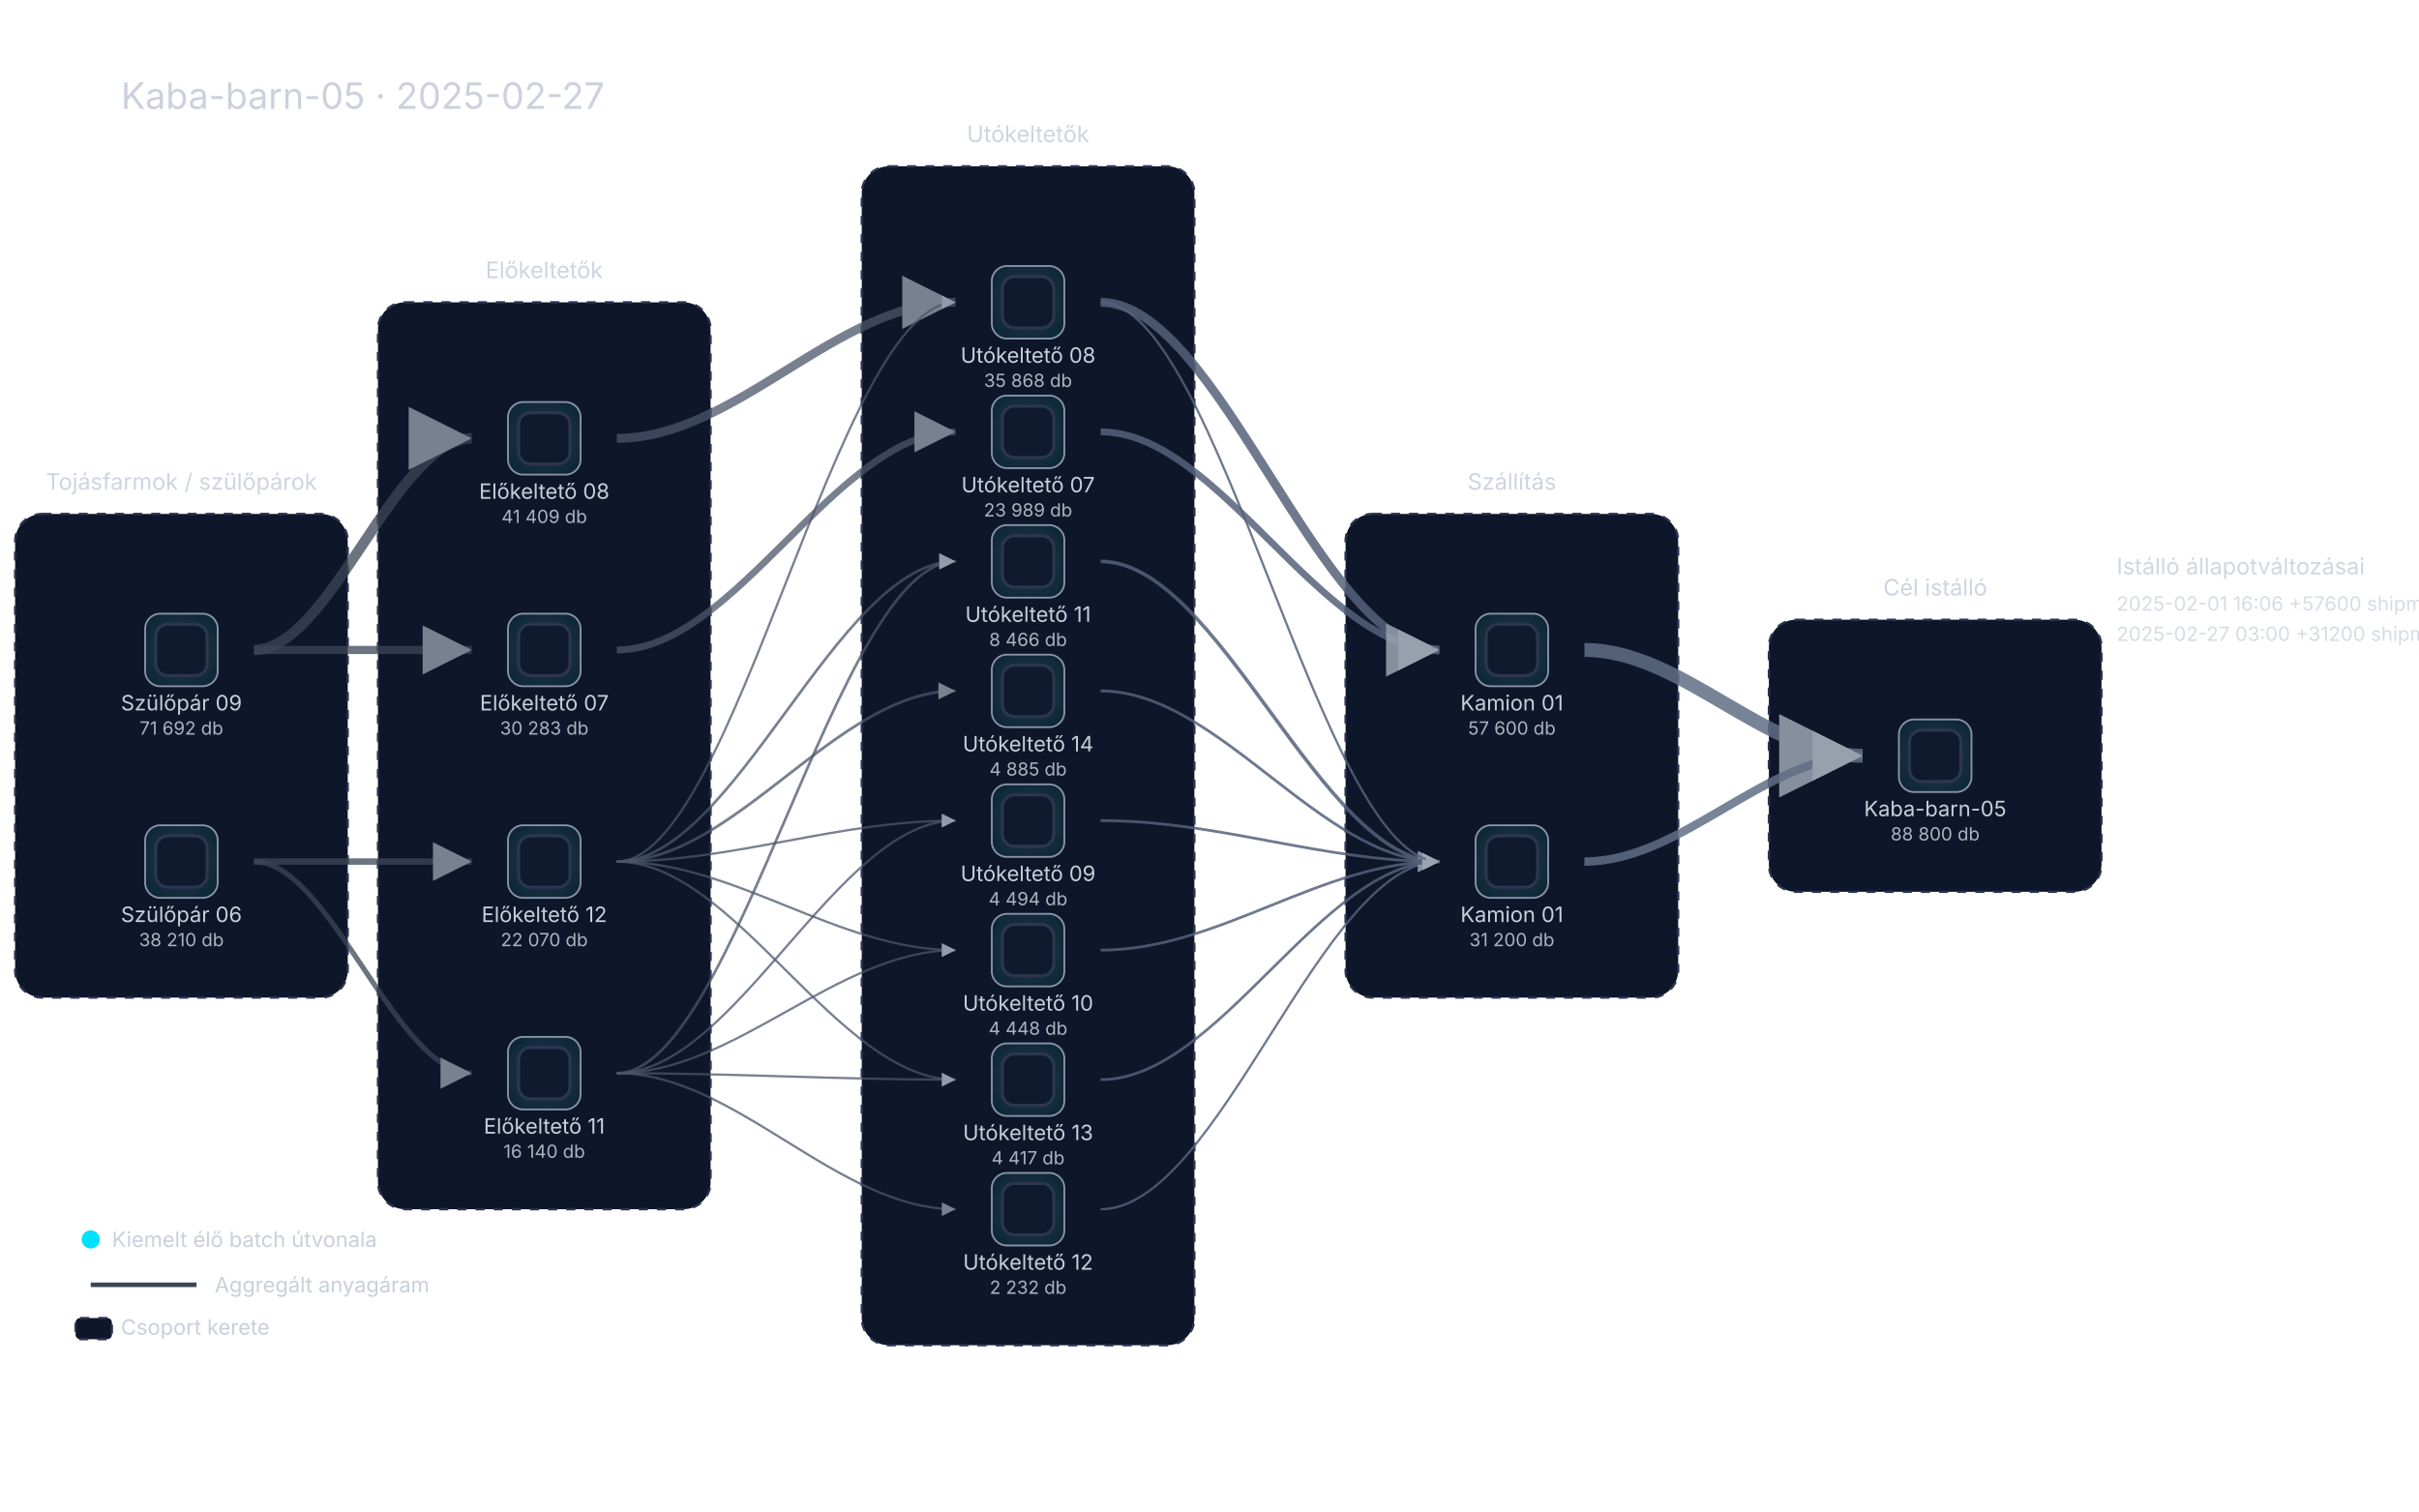
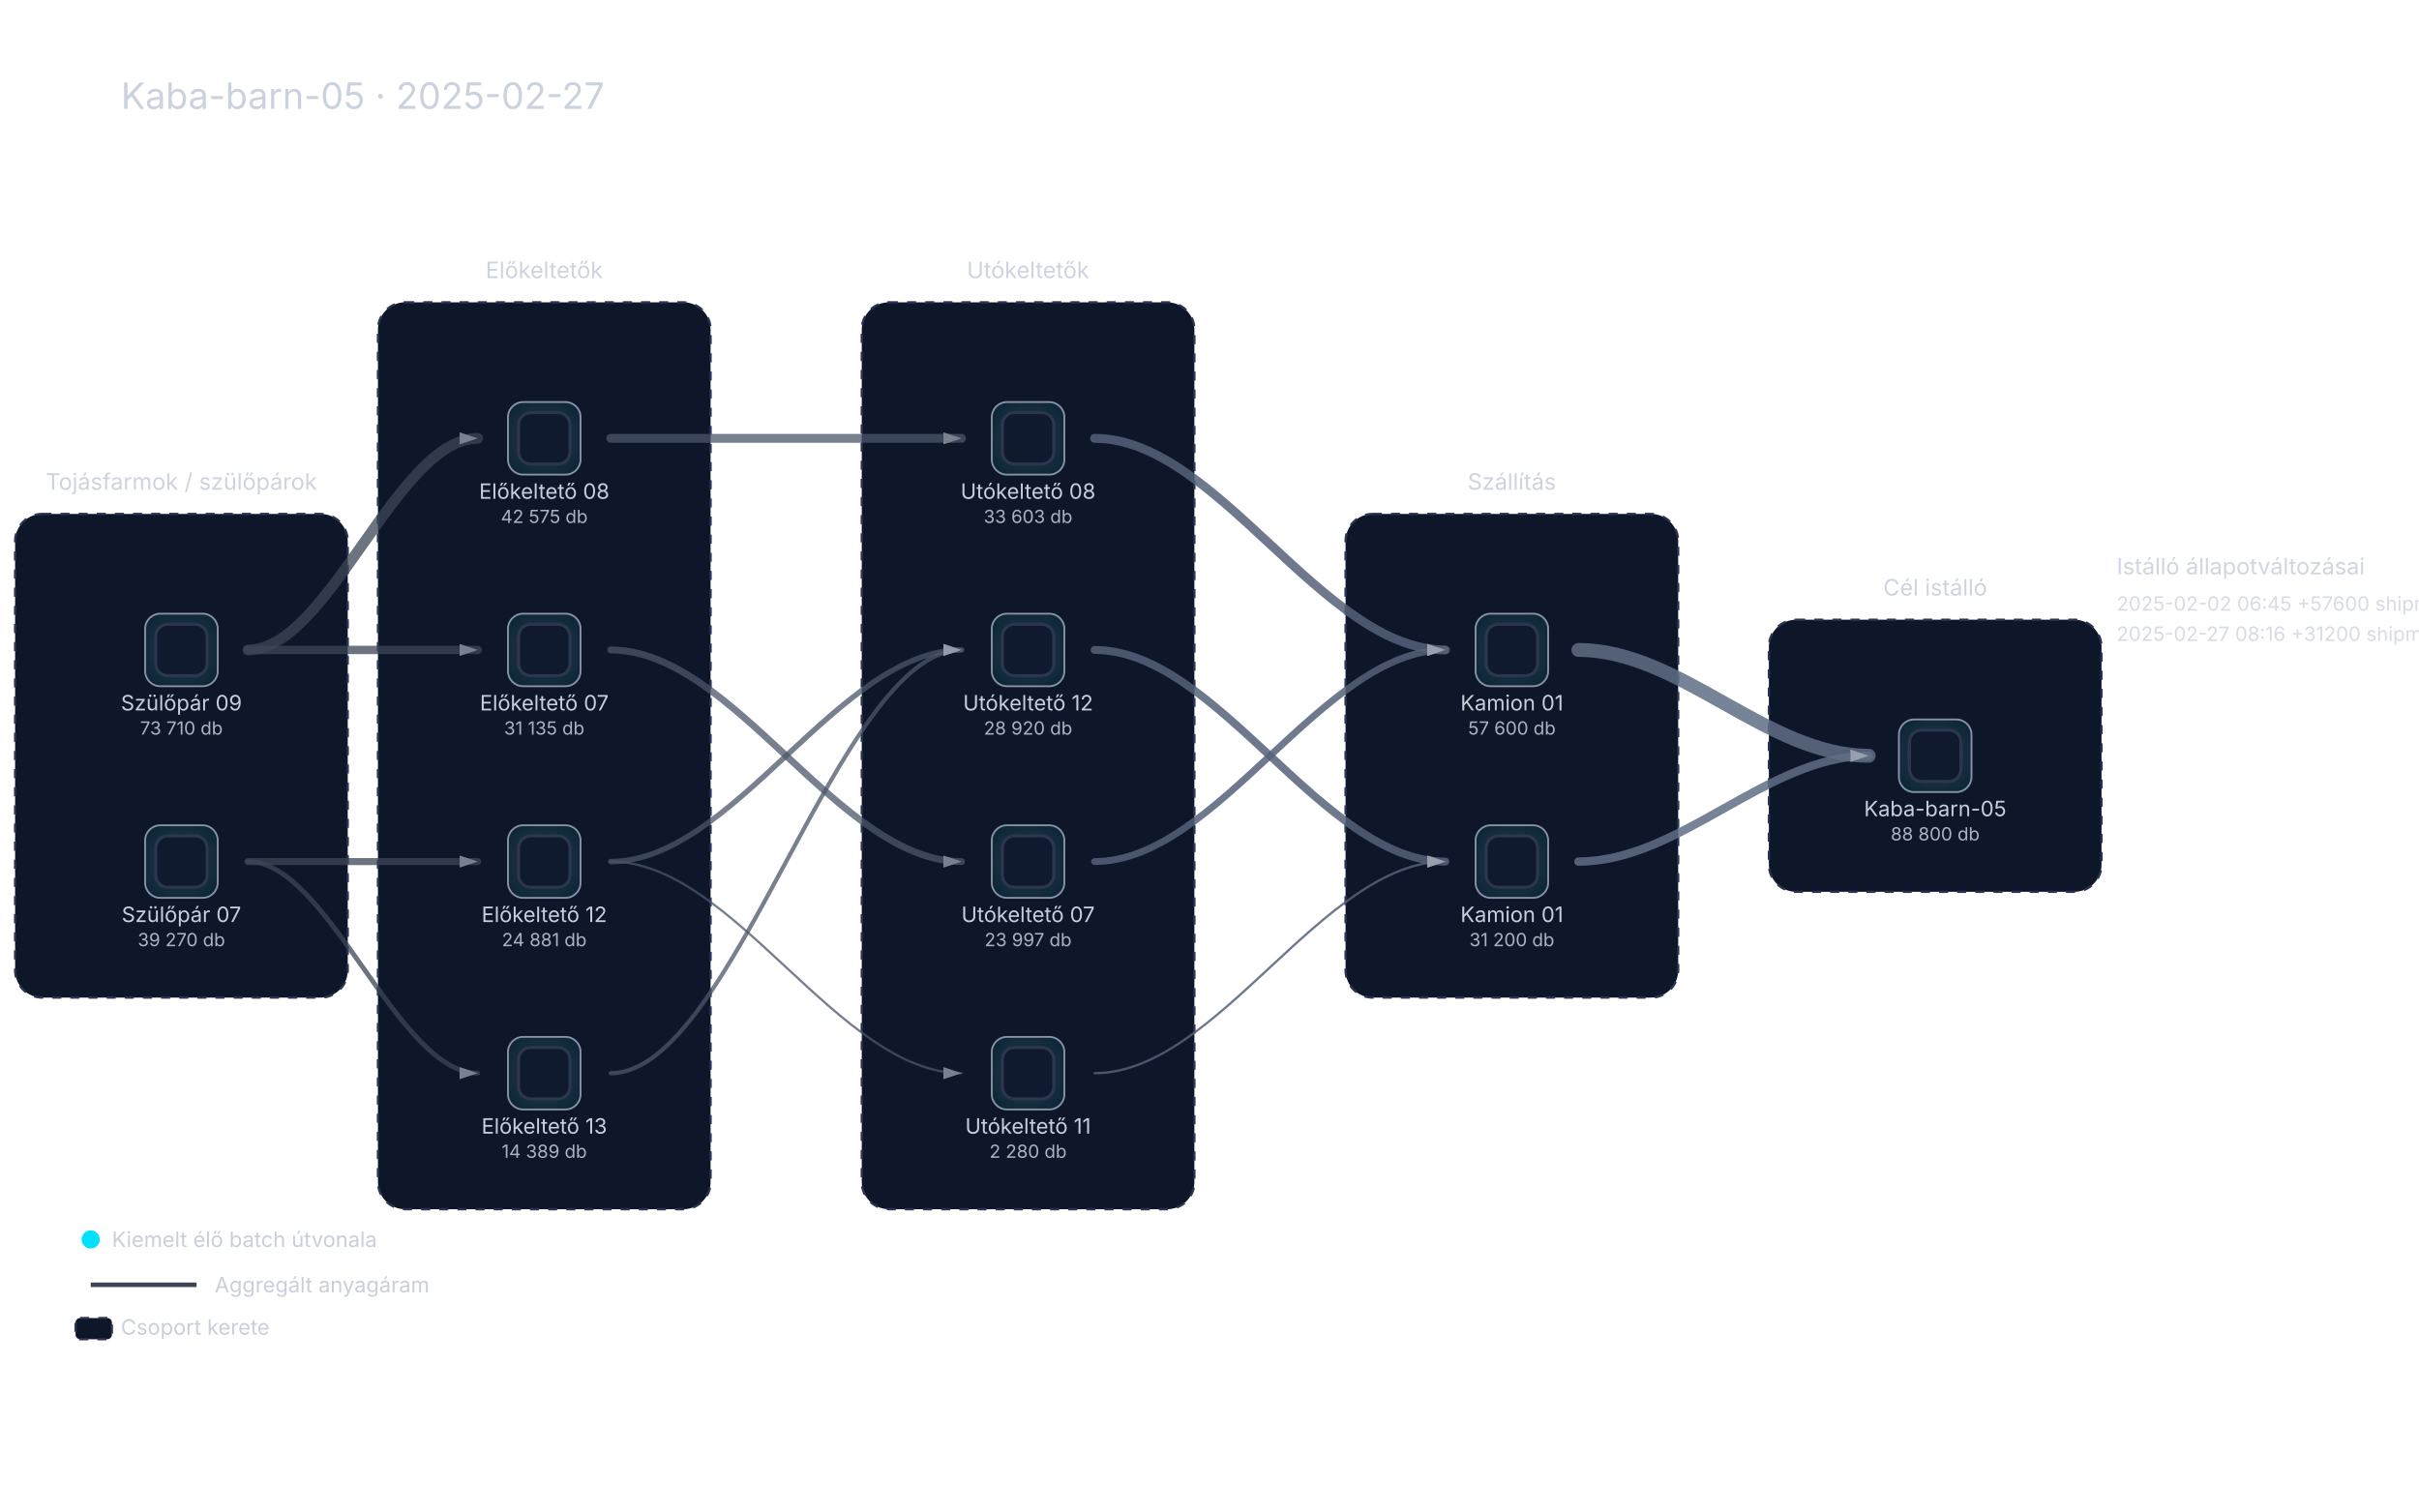
<svg xmlns="http://www.w3.org/2000/svg" width="1600" height="1000" viewBox="0 0 1600 1000" style="background:#0b1220">
  <defs>
    <radialGradient id="nodeGlow" cx="50%" cy="50%" r="60%">
      <stop offset="0%" stop-color="#ffffff" stop-opacity="0.15" />
      <stop offset="100%" stop-color="#00ddeb" stop-opacity="0.08" />
    </radialGradient>
    <filter id="softGlow" x="-50%" y="-50%" width="200%" height="200%">
      <feGaussianBlur stdDeviation="6" result="blur" />
      <feMerge>
        <feMergeNode in="blur" />
        <feMergeNode in="SourceGraphic" />
      </feMerge>
    </filter>
-     <marker id="arrow" markerWidth="8" markerHeight="8" refX="6" refY="3" orient="auto">
-       <path d="M0,0 L6,3 L0,6 Z" fill="#9aa4b2" />
+     <marker id="arrow" markerUnits="userSpaceOnUse" markerWidth="14" markerHeight="8" refX="12" refY="4" orient="auto">
+       <path d="M0,0 L12,4 L0,8 Z" fill="#9aa4b2" />
    </marker>
-     <marker id="arrowBright" markerWidth="10" markerHeight="10" refX="7" refY="5" orient="auto">
-       <path d="M0,0 L9,5 L0,10 Z" fill="#00e0ff" />
+     <marker id="arrowBright" markerUnits="userSpaceOnUse" markerWidth="16" markerHeight="10" refX="14" refY="5" orient="auto">
+       <path d="M0,0 L14,5 L0,10 Z" fill="#00e0ff" />
    </marker>
    <style>
                .label { font-family: Inter, system-ui, -apple-system, Segoe UI, Roboto; fill:#c8cfdb; }
            </style>
  </defs>
  <g class="group" id="group-parent">
    <rect x="10.0" y="340.0" width="220.0" height="320.0" rx="18" ry="18" fill="#0e172a" stroke="#2a3450" stroke-width="1.5" stroke-dasharray="6 6" />
    <text class="label" x="120.0" y="324.0" text-anchor="middle" font-size="15" opacity="0.9">Tojásfarmok / szülőpárok</text>
  </g>
  <g class="group" id="group-setter">
    <rect x="250.0" y="200.0" width="220.0" height="600.0" rx="18" ry="18" fill="#0e172a" stroke="#2a3450" stroke-width="1.5" stroke-dasharray="6 6" />
    <text class="label" x="360.0" y="184.0" text-anchor="middle" font-size="15" opacity="0.9">Előkeltetők</text>
  </g>
  <g class="group" id="group-hatcher">
-     <rect x="570.0" y="110.0" width="220.0" height="780.0" rx="18" ry="18" fill="#0e172a" stroke="#2a3450" stroke-width="1.5" stroke-dasharray="6 6" />
-     <text class="label" x="680.0" y="94.0" text-anchor="middle" font-size="15" opacity="0.9">Utókeltetők</text>
+     <rect x="570.0" y="200.0" width="220.0" height="600.0" rx="18" ry="18" fill="#0e172a" stroke="#2a3450" stroke-width="1.5" stroke-dasharray="6 6" />
+     <text class="label" x="680.0" y="184.0" text-anchor="middle" font-size="15" opacity="0.9">Utókeltetők</text>
  </g>
  <g class="group" id="group-truck">
    <rect x="890.0" y="340.0" width="220.0" height="320.0" rx="18" ry="18" fill="#0e172a" stroke="#2a3450" stroke-width="1.5" stroke-dasharray="6 6" />
    <text class="label" x="1000.0" y="324.0" text-anchor="middle" font-size="15" opacity="0.9">Szállítás</text>
  </g>
  <g class="group" id="group-barn">
    <rect x="1170.0" y="410.0" width="220.0" height="180.0" rx="18" ry="18" fill="#0e172a" stroke="#2a3450" stroke-width="1.5" stroke-dasharray="6 6" />
    <text class="label" x="1280.0" y="394.0" text-anchor="middle" font-size="15" opacity="0.9">Cél istálló</text>
  </g>
-   <path d="M168.0,430.0 C218.4,430.0 261.6,430.0 312.0,430.0" fill="none" stroke="#3b4556" stroke-width="5.41" opacity="0.75" marker-end="url(#arrow)" />
-   <path d="M168.0,430.0 C218.4,430.0 261.6,290.0 312.0,290.0" fill="none" stroke="#3b4556" stroke-width="6.95" opacity="0.75" marker-end="url(#arrow)" />
-   <path d="M168.0,570.0 C218.4,570.0 261.6,710.0 312.0,710.0" fill="none" stroke="#3b4556" stroke-width="3.44" opacity="0.75" marker-end="url(#arrow)" />
-   <path d="M168.0,570.0 C218.4,570.0 261.6,570.0 312.0,570.0" fill="none" stroke="#3b4556" stroke-width="4.27" opacity="0.75" marker-end="url(#arrow)" />
-   <path d="M408.0,430.0 C486.4,430.0 553.6,285.7 632.0,285.7" fill="none" stroke="#4b566a" stroke-width="4.53" opacity="0.75" marker-end="url(#arrow)" />
-   <path d="M408.0,290.0 C486.4,290.0 553.6,200.0 632.0,200.0" fill="none" stroke="#4b566a" stroke-width="5.87" opacity="0.75" marker-end="url(#arrow)" />
-   <path d="M408.0,710.0 C486.4,710.0 553.6,800.0 632.0,800.0" fill="none" stroke="#4b566a" stroke-width="1.51" opacity="0.75" marker-end="url(#arrow)" />
-   <path d="M408.0,710.0 C486.4,710.0 553.6,371.4 632.0,371.4" fill="none" stroke="#4b566a" stroke-width="1.80" opacity="0.75" marker-end="url(#arrow)" />
-   <path d="M408.0,710.0 C486.4,710.0 553.6,542.9 632.0,542.9" fill="none" stroke="#4b566a" stroke-width="1.51" opacity="0.75" marker-end="url(#arrow)" />
-   <path d="M408.0,710.0 C486.4,710.0 553.6,714.3 632.0,714.3" fill="none" stroke="#4b566a" stroke-width="1.50" opacity="0.75" marker-end="url(#arrow)" />
-   <path d="M408.0,710.0 C486.4,710.0 553.6,628.6 632.0,628.6" fill="none" stroke="#4b566a" stroke-width="1.50" opacity="0.75" marker-end="url(#arrow)" />
-   <path d="M408.0,570.0 C486.4,570.0 553.6,542.9 632.0,542.9" fill="none" stroke="#4b566a" stroke-width="1.52" opacity="0.75" marker-end="url(#arrow)" />
-   <path d="M408.0,570.0 C486.4,570.0 553.6,457.1 632.0,457.1" fill="none" stroke="#4b566a" stroke-width="1.88" opacity="0.75" marker-end="url(#arrow)" />
-   <path d="M408.0,570.0 C486.4,570.0 553.6,714.3 632.0,714.3" fill="none" stroke="#4b566a" stroke-width="1.51" opacity="0.75" marker-end="url(#arrow)" />
-   <path d="M408.0,570.0 C486.4,570.0 553.6,628.6 632.0,628.6" fill="none" stroke="#4b566a" stroke-width="1.51" opacity="0.75" marker-end="url(#arrow)" />
-   <path d="M408.0,570.0 C486.4,570.0 553.6,371.4 632.0,371.4" fill="none" stroke="#4b566a" stroke-width="1.78" opacity="0.75" marker-end="url(#arrow)" />
-   <path d="M408.0,570.0 C486.4,570.0 553.6,200.0 632.0,200.0" fill="none" stroke="#4b566a" stroke-width="1.51" opacity="0.75" marker-end="url(#arrow)" />
-   <path d="M728.0,285.7 C806.4,285.7 873.6,430.0 952.0,430.0" fill="none" stroke="#55617a" stroke-width="4.53" opacity="0.85" marker-end="url(#arrow)" />
-   <path d="M728.0,200.0 C806.4,200.0 873.6,430.0 952.0,430.0" fill="none" stroke="#55617a" stroke-width="5.87" opacity="0.85" marker-end="url(#arrow)" />
-   <path d="M728.0,800.0 C806.4,800.0 873.6,570.0 952.0,570.0" fill="none" stroke="#55617a" stroke-width="1.51" opacity="0.85" marker-end="url(#arrow)" />
-   <path d="M728.0,371.4 C806.4,371.4 873.6,570.0 952.0,570.0" fill="none" stroke="#55617a" stroke-width="2.38" opacity="0.85" marker-end="url(#arrow)" />
-   <path d="M728.0,542.9 C806.4,542.9 873.6,570.0 952.0,570.0" fill="none" stroke="#55617a" stroke-width="1.82" opacity="0.85" marker-end="url(#arrow)" />
-   <path d="M728.0,714.3 C806.4,714.3 873.6,570.0 952.0,570.0" fill="none" stroke="#55617a" stroke-width="1.81" opacity="0.85" marker-end="url(#arrow)" />
-   <path d="M728.0,628.6 C806.4,628.6 873.6,570.0 952.0,570.0" fill="none" stroke="#55617a" stroke-width="1.82" opacity="0.85" marker-end="url(#arrow)" />
-   <path d="M728.0,457.1 C806.4,457.1 873.6,570.0 952.0,570.0" fill="none" stroke="#55617a" stroke-width="1.88" opacity="0.85" marker-end="url(#arrow)" />
-   <path d="M728.0,200.0 C806.4,200.0 873.6,570.0 952.0,570.0" fill="none" stroke="#55617a" stroke-width="1.51" opacity="0.85" marker-end="url(#arrow)" />
-   <path d="M1048.0,430.0 C1112.4,430.0 1167.6,500.0 1232.0,500.0" fill="none" stroke="#5f6d85" stroke-width="9.20" opacity="0.85" marker-end="url(#arrow)" />
-   <path d="M1048.0,570.0 C1112.4,570.0 1167.6,500.0 1232.0,500.0" fill="none" stroke="#5f6d85" stroke-width="5.53" opacity="0.85" marker-end="url(#arrow)" />
+   <path d="M164.0,430.0 C217.2,430.0 262.8,430.0 316.0,430.0" fill="none" stroke="#3b4556" stroke-width="5.52" stroke-linecap="round" opacity="0.75" marker-end="url(#arrow)" />
+   <path d="M164.0,430.0 C217.2,430.0 262.8,290.0 316.0,290.0" fill="none" stroke="#3b4556" stroke-width="7.11" stroke-linecap="round" opacity="0.75" marker-end="url(#arrow)" />
+   <path d="M164.0,570.0 C217.2,570.0 262.8,570.0 316.0,570.0" fill="none" stroke="#3b4556" stroke-width="4.66" stroke-linecap="round" opacity="0.75" marker-end="url(#arrow)" />
+   <path d="M164.0,570.0 C217.2,570.0 262.8,710.0 316.0,710.0" fill="none" stroke="#3b4556" stroke-width="3.20" stroke-linecap="round" opacity="0.75" marker-end="url(#arrow)" />
+   <path d="M404.0,430.0 C485.2,430.0 554.8,570.0 636.0,570.0" fill="none" stroke="#4b566a" stroke-width="4.53" stroke-linecap="round" opacity="0.75" marker-end="url(#arrow)" />
+   <path d="M404.0,290.0 C485.2,290.0 554.8,290.0 636.0,290.0" fill="none" stroke="#4b566a" stroke-width="5.87" stroke-linecap="round" opacity="0.75" marker-end="url(#arrow)" />
+   <path d="M404.0,570.0 C485.2,570.0 554.8,430.0 636.0,430.0" fill="none" stroke="#4b566a" stroke-width="3.62" stroke-linecap="round" opacity="0.75" marker-end="url(#arrow)" />
+   <path d="M404.0,570.0 C485.2,570.0 554.8,710.0 636.0,710.0" fill="none" stroke="#4b566a" stroke-width="1.52" stroke-linecap="round" opacity="0.75" marker-end="url(#arrow)" />
+   <path d="M404.0,710.0 C485.2,710.0 554.8,430.0 636.0,430.0" fill="none" stroke="#4b566a" stroke-width="2.79" stroke-linecap="round" opacity="0.75" marker-end="url(#arrow)" />
+   <path d="M724.0,570.0 C805.2,570.0 874.8,430.0 956.0,430.0" fill="none" stroke="#55617a" stroke-width="4.53" stroke-linecap="round" opacity="0.85" marker-end="url(#arrow)" />
+   <path d="M724.0,290.0 C805.2,290.0 874.8,430.0 956.0,430.0" fill="none" stroke="#55617a" stroke-width="5.87" stroke-linecap="round" opacity="0.85" marker-end="url(#arrow)" />
+   <path d="M724.0,430.0 C805.2,430.0 874.8,570.0 956.0,570.0" fill="none" stroke="#55617a" stroke-width="5.22" stroke-linecap="round" opacity="0.85" marker-end="url(#arrow)" />
+   <path d="M724.0,710.0 C805.2,710.0 874.8,570.0 956.0,570.0" fill="none" stroke="#55617a" stroke-width="1.52" stroke-linecap="round" opacity="0.85" marker-end="url(#arrow)" />
+   <path d="M1044.0,430.0 C1111.2,430.0 1168.8,500.0 1236.0,500.0" fill="none" stroke="#5f6d85" stroke-width="9.20" stroke-linecap="round" opacity="0.85" marker-end="url(#arrow)" />
+   <path d="M1044.0,570.0 C1111.2,570.0 1168.8,500.0 1236.0,500.0" fill="none" stroke="#5f6d85" stroke-width="5.53" stroke-linecap="round" opacity="0.85" marker-end="url(#arrow)" />
  <g class="node" transform="translate(120.0,430.0)">
    <rect x="-24.0" y="-24.0" width="48" height="48" rx="10" ry="10" fill="url(#nodeGlow)" stroke="#8a93a6" stroke-width="1.2" />
    <rect x="-17.0" y="-17.0" width="34" height="34" rx="8" ry="8" fill="#0f1a2e" stroke="#2c3650" stroke-width="2" />
    <text class="label" x="0" y="40.0" text-anchor="middle" font-size="14" fill="#e6f0ff">Szülőpár 09</text>
-     <text class="label" x="0" y="56.0" text-anchor="middle" font-size="12" opacity="0.85">71 692 db</text>
+     <text class="label" x="0" y="56.0" text-anchor="middle" font-size="12" opacity="0.85">73 710 db</text>
  </g>
  <g class="node" transform="translate(120.0,570.0)">
    <rect x="-24.0" y="-24.0" width="48" height="48" rx="10" ry="10" fill="url(#nodeGlow)" stroke="#8a93a6" stroke-width="1.2" />
    <rect x="-17.0" y="-17.0" width="34" height="34" rx="8" ry="8" fill="#0f1a2e" stroke="#2c3650" stroke-width="2" />
-     <text class="label" x="0" y="40.0" text-anchor="middle" font-size="14" fill="#e6f0ff">Szülőpár 06</text>
-     <text class="label" x="0" y="56.0" text-anchor="middle" font-size="12" opacity="0.85">38 210 db</text>
+     <text class="label" x="0" y="40.0" text-anchor="middle" font-size="14" fill="#e6f0ff">Szülőpár 07</text>
+     <text class="label" x="0" y="56.0" text-anchor="middle" font-size="12" opacity="0.85">39 270 db</text>
  </g>
  <g class="node" transform="translate(360.0,290.0)">
    <rect x="-24.0" y="-24.0" width="48" height="48" rx="10" ry="10" fill="url(#nodeGlow)" stroke="#8a93a6" stroke-width="1.2" />
    <rect x="-17.0" y="-17.0" width="34" height="34" rx="8" ry="8" fill="#0f1a2e" stroke="#2c3650" stroke-width="2" />
    <text class="label" x="0" y="40.0" text-anchor="middle" font-size="14" fill="#e6f0ff">Előkeltető 08</text>
-     <text class="label" x="0" y="56.0" text-anchor="middle" font-size="12" opacity="0.85">41 409 db</text>
+     <text class="label" x="0" y="56.0" text-anchor="middle" font-size="12" opacity="0.85">42 575 db</text>
  </g>
  <g class="node" transform="translate(360.0,430.0)">
    <rect x="-24.0" y="-24.0" width="48" height="48" rx="10" ry="10" fill="url(#nodeGlow)" stroke="#8a93a6" stroke-width="1.2" />
    <rect x="-17.0" y="-17.0" width="34" height="34" rx="8" ry="8" fill="#0f1a2e" stroke="#2c3650" stroke-width="2" />
    <text class="label" x="0" y="40.0" text-anchor="middle" font-size="14" fill="#e6f0ff">Előkeltető 07</text>
-     <text class="label" x="0" y="56.0" text-anchor="middle" font-size="12" opacity="0.85">30 283 db</text>
+     <text class="label" x="0" y="56.0" text-anchor="middle" font-size="12" opacity="0.85">31 135 db</text>
  </g>
  <g class="node" transform="translate(360.0,570.0)">
    <rect x="-24.0" y="-24.0" width="48" height="48" rx="10" ry="10" fill="url(#nodeGlow)" stroke="#8a93a6" stroke-width="1.2" />
    <rect x="-17.0" y="-17.0" width="34" height="34" rx="8" ry="8" fill="#0f1a2e" stroke="#2c3650" stroke-width="2" />
    <text class="label" x="0" y="40.0" text-anchor="middle" font-size="14" fill="#e6f0ff">Előkeltető 12</text>
-     <text class="label" x="0" y="56.0" text-anchor="middle" font-size="12" opacity="0.85">22 070 db</text>
+     <text class="label" x="0" y="56.0" text-anchor="middle" font-size="12" opacity="0.85">24 881 db</text>
  </g>
  <g class="node" transform="translate(360.0,710.0)">
    <rect x="-24.0" y="-24.0" width="48" height="48" rx="10" ry="10" fill="url(#nodeGlow)" stroke="#8a93a6" stroke-width="1.2" />
    <rect x="-17.0" y="-17.0" width="34" height="34" rx="8" ry="8" fill="#0f1a2e" stroke="#2c3650" stroke-width="2" />
-     <text class="label" x="0" y="40.0" text-anchor="middle" font-size="14" fill="#e6f0ff">Előkeltető 11</text>
-     <text class="label" x="0" y="56.0" text-anchor="middle" font-size="12" opacity="0.85">16 140 db</text>
+     <text class="label" x="0" y="40.0" text-anchor="middle" font-size="14" fill="#e6f0ff">Előkeltető 13</text>
+     <text class="label" x="0" y="56.0" text-anchor="middle" font-size="12" opacity="0.85">14 389 db</text>
  </g>
-   <g class="node" transform="translate(680.0,200.0)">
+   <g class="node" transform="translate(680.0,290.0)">
    <rect x="-24.0" y="-24.0" width="48" height="48" rx="10" ry="10" fill="url(#nodeGlow)" stroke="#8a93a6" stroke-width="1.2" />
    <rect x="-17.0" y="-17.0" width="34" height="34" rx="8" ry="8" fill="#0f1a2e" stroke="#2c3650" stroke-width="2" />
    <text class="label" x="0" y="40.0" text-anchor="middle" font-size="14" fill="#e6f0ff">Utókeltető 08</text>
-     <text class="label" x="0" y="56.0" text-anchor="middle" font-size="12" opacity="0.85">35 868 db</text>
+     <text class="label" x="0" y="56.0" text-anchor="middle" font-size="12" opacity="0.85">33 603 db</text>
  </g>
-   <g class="node" transform="translate(680.0,285.7)">
+   <g class="node" transform="translate(680.0,430.0)">
+     <rect x="-24.0" y="-24.0" width="48" height="48" rx="10" ry="10" fill="url(#nodeGlow)" stroke="#8a93a6" stroke-width="1.2" />
+     <rect x="-17.0" y="-17.0" width="34" height="34" rx="8" ry="8" fill="#0f1a2e" stroke="#2c3650" stroke-width="2" />
+     <text class="label" x="0" y="40.0" text-anchor="middle" font-size="14" fill="#e6f0ff">Utókeltető 12</text>
+     <text class="label" x="0" y="56.0" text-anchor="middle" font-size="12" opacity="0.85">28 920 db</text>
+   </g>
+   <g class="node" transform="translate(680.0,570.0)">
    <rect x="-24.0" y="-24.0" width="48" height="48" rx="10" ry="10" fill="url(#nodeGlow)" stroke="#8a93a6" stroke-width="1.2" />
    <rect x="-17.0" y="-17.0" width="34" height="34" rx="8" ry="8" fill="#0f1a2e" stroke="#2c3650" stroke-width="2" />
    <text class="label" x="0" y="40.0" text-anchor="middle" font-size="14" fill="#e6f0ff">Utókeltető 07</text>
-     <text class="label" x="0" y="56.0" text-anchor="middle" font-size="12" opacity="0.85">23 989 db</text>
+     <text class="label" x="0" y="56.0" text-anchor="middle" font-size="12" opacity="0.85">23 997 db</text>
  </g>
-   <g class="node" transform="translate(680.0,371.4)">
+   <g class="node" transform="translate(680.0,710.0)">
    <rect x="-24.0" y="-24.0" width="48" height="48" rx="10" ry="10" fill="url(#nodeGlow)" stroke="#8a93a6" stroke-width="1.2" />
    <rect x="-17.0" y="-17.0" width="34" height="34" rx="8" ry="8" fill="#0f1a2e" stroke="#2c3650" stroke-width="2" />
    <text class="label" x="0" y="40.0" text-anchor="middle" font-size="14" fill="#e6f0ff">Utókeltető 11</text>
-     <text class="label" x="0" y="56.0" text-anchor="middle" font-size="12" opacity="0.85">8 466 db</text>
-   </g>
-   <g class="node" transform="translate(680.0,457.1)">
-     <rect x="-24.0" y="-24.0" width="48" height="48" rx="10" ry="10" fill="url(#nodeGlow)" stroke="#8a93a6" stroke-width="1.2" />
-     <rect x="-17.0" y="-17.0" width="34" height="34" rx="8" ry="8" fill="#0f1a2e" stroke="#2c3650" stroke-width="2" />
-     <text class="label" x="0" y="40.0" text-anchor="middle" font-size="14" fill="#e6f0ff">Utókeltető 14</text>
-     <text class="label" x="0" y="56.0" text-anchor="middle" font-size="12" opacity="0.85">4 885 db</text>
-   </g>
-   <g class="node" transform="translate(680.0,542.9)">
-     <rect x="-24.0" y="-24.0" width="48" height="48" rx="10" ry="10" fill="url(#nodeGlow)" stroke="#8a93a6" stroke-width="1.2" />
-     <rect x="-17.0" y="-17.0" width="34" height="34" rx="8" ry="8" fill="#0f1a2e" stroke="#2c3650" stroke-width="2" />
-     <text class="label" x="0" y="40.0" text-anchor="middle" font-size="14" fill="#e6f0ff">Utókeltető 09</text>
-     <text class="label" x="0" y="56.0" text-anchor="middle" font-size="12" opacity="0.85">4 494 db</text>
-   </g>
-   <g class="node" transform="translate(680.0,628.6)">
-     <rect x="-24.0" y="-24.0" width="48" height="48" rx="10" ry="10" fill="url(#nodeGlow)" stroke="#8a93a6" stroke-width="1.2" />
-     <rect x="-17.0" y="-17.0" width="34" height="34" rx="8" ry="8" fill="#0f1a2e" stroke="#2c3650" stroke-width="2" />
-     <text class="label" x="0" y="40.0" text-anchor="middle" font-size="14" fill="#e6f0ff">Utókeltető 10</text>
-     <text class="label" x="0" y="56.0" text-anchor="middle" font-size="12" opacity="0.85">4 448 db</text>
-   </g>
-   <g class="node" transform="translate(680.0,714.3)">
-     <rect x="-24.0" y="-24.0" width="48" height="48" rx="10" ry="10" fill="url(#nodeGlow)" stroke="#8a93a6" stroke-width="1.2" />
-     <rect x="-17.0" y="-17.0" width="34" height="34" rx="8" ry="8" fill="#0f1a2e" stroke="#2c3650" stroke-width="2" />
-     <text class="label" x="0" y="40.0" text-anchor="middle" font-size="14" fill="#e6f0ff">Utókeltető 13</text>
-     <text class="label" x="0" y="56.0" text-anchor="middle" font-size="12" opacity="0.85">4 417 db</text>
-   </g>
-   <g class="node" transform="translate(680.0,800.0)">
-     <rect x="-24.0" y="-24.0" width="48" height="48" rx="10" ry="10" fill="url(#nodeGlow)" stroke="#8a93a6" stroke-width="1.2" />
-     <rect x="-17.0" y="-17.0" width="34" height="34" rx="8" ry="8" fill="#0f1a2e" stroke="#2c3650" stroke-width="2" />
-     <text class="label" x="0" y="40.0" text-anchor="middle" font-size="14" fill="#e6f0ff">Utókeltető 12</text>
-     <text class="label" x="0" y="56.0" text-anchor="middle" font-size="12" opacity="0.85">2 232 db</text>
+     <text class="label" x="0" y="56.0" text-anchor="middle" font-size="12" opacity="0.85">2 280 db</text>
  </g>
  <g class="node" transform="translate(1000.0,430.0)">
    <rect x="-24.0" y="-24.0" width="48" height="48" rx="10" ry="10" fill="url(#nodeGlow)" stroke="#8a93a6" stroke-width="1.2" />
    <rect x="-17.0" y="-17.0" width="34" height="34" rx="8" ry="8" fill="#0f1a2e" stroke="#2c3650" stroke-width="2" />
    <text class="label" x="0" y="40.0" text-anchor="middle" font-size="14" fill="#e6f0ff">Kamion 01</text>
    <text class="label" x="0" y="56.0" text-anchor="middle" font-size="12" opacity="0.85">57 600 db</text>
  </g>
  <g class="node" transform="translate(1000.0,570.0)">
    <rect x="-24.0" y="-24.0" width="48" height="48" rx="10" ry="10" fill="url(#nodeGlow)" stroke="#8a93a6" stroke-width="1.2" />
    <rect x="-17.0" y="-17.0" width="34" height="34" rx="8" ry="8" fill="#0f1a2e" stroke="#2c3650" stroke-width="2" />
    <text class="label" x="0" y="40.0" text-anchor="middle" font-size="14" fill="#e6f0ff">Kamion 01</text>
    <text class="label" x="0" y="56.0" text-anchor="middle" font-size="12" opacity="0.85">31 200 db</text>
  </g>
  <g class="node" transform="translate(1280.0,500.0)">
    <rect x="-24.0" y="-24.0" width="48" height="48" rx="10" ry="10" fill="url(#nodeGlow)" stroke="#8a93a6" stroke-width="1.2" />
    <rect x="-17.0" y="-17.0" width="34" height="34" rx="8" ry="8" fill="#0f1a2e" stroke="#2c3650" stroke-width="2" />
    <text class="label" x="0" y="40.0" text-anchor="middle" font-size="14" fill="#e6f0ff">Kaba-barn-05</text>
    <text class="label" x="0" y="56.0" text-anchor="middle" font-size="12" opacity="0.85">88 800 db</text>
  </g>
  <text class="label" x="80" y="72" font-size="24" fill="#f2f5ff" opacity="0.95">Kaba-barn-05 · 2025-02-27</text>
  <g transform="translate(60,820)">
    <circle cx="0" cy="0" r="6" fill="#00e0ff" />
    <text class="label" x="14" y="5" font-size="14">Kiemelt élő batch útvonala</text>
    <line x1="0" y1="30" x2="70" y2="30" stroke="#3b4556" stroke-width="3" />
    <text class="label" x="82" y="35" font-size="14">Aggregált anyagáram</text>
    <rect x="-10" y="52" width="24" height="14" rx="3" ry="3" fill="#0e172a" stroke="#2a3450" stroke-width="1.5" stroke-dasharray="6 6" />
    <text class="label" x="20" y="63" font-size="14">Csoport kerete</text>
  </g>
  <g transform="translate(1400.0,380.0)">
    <text class="label" x="0" y="0" font-size="15" opacity="0.85">Istálló állapotváltozásai</text>
-     <text class="label" x="0" y="24" font-size="13" opacity="0.75">2025-02-01 16:06 +57600 shipment-8 · shipment-8-truck-01</text>
-     <text class="label" x="0" y="44" font-size="13" opacity="0.75">2025-02-27 03:00 +31200 shipment-80 · shipment-80-truck-01</text>
+     <text class="label" x="0" y="24" font-size="13" opacity="0.75">2025-02-02 06:45 +57600 shipment-8 · shipment-8-truck-01</text>
+     <text class="label" x="0" y="44" font-size="13" opacity="0.75">2025-02-27 08:16 +31200 shipment-81 · shipment-81-truck-01</text>
  </g>
</svg>
